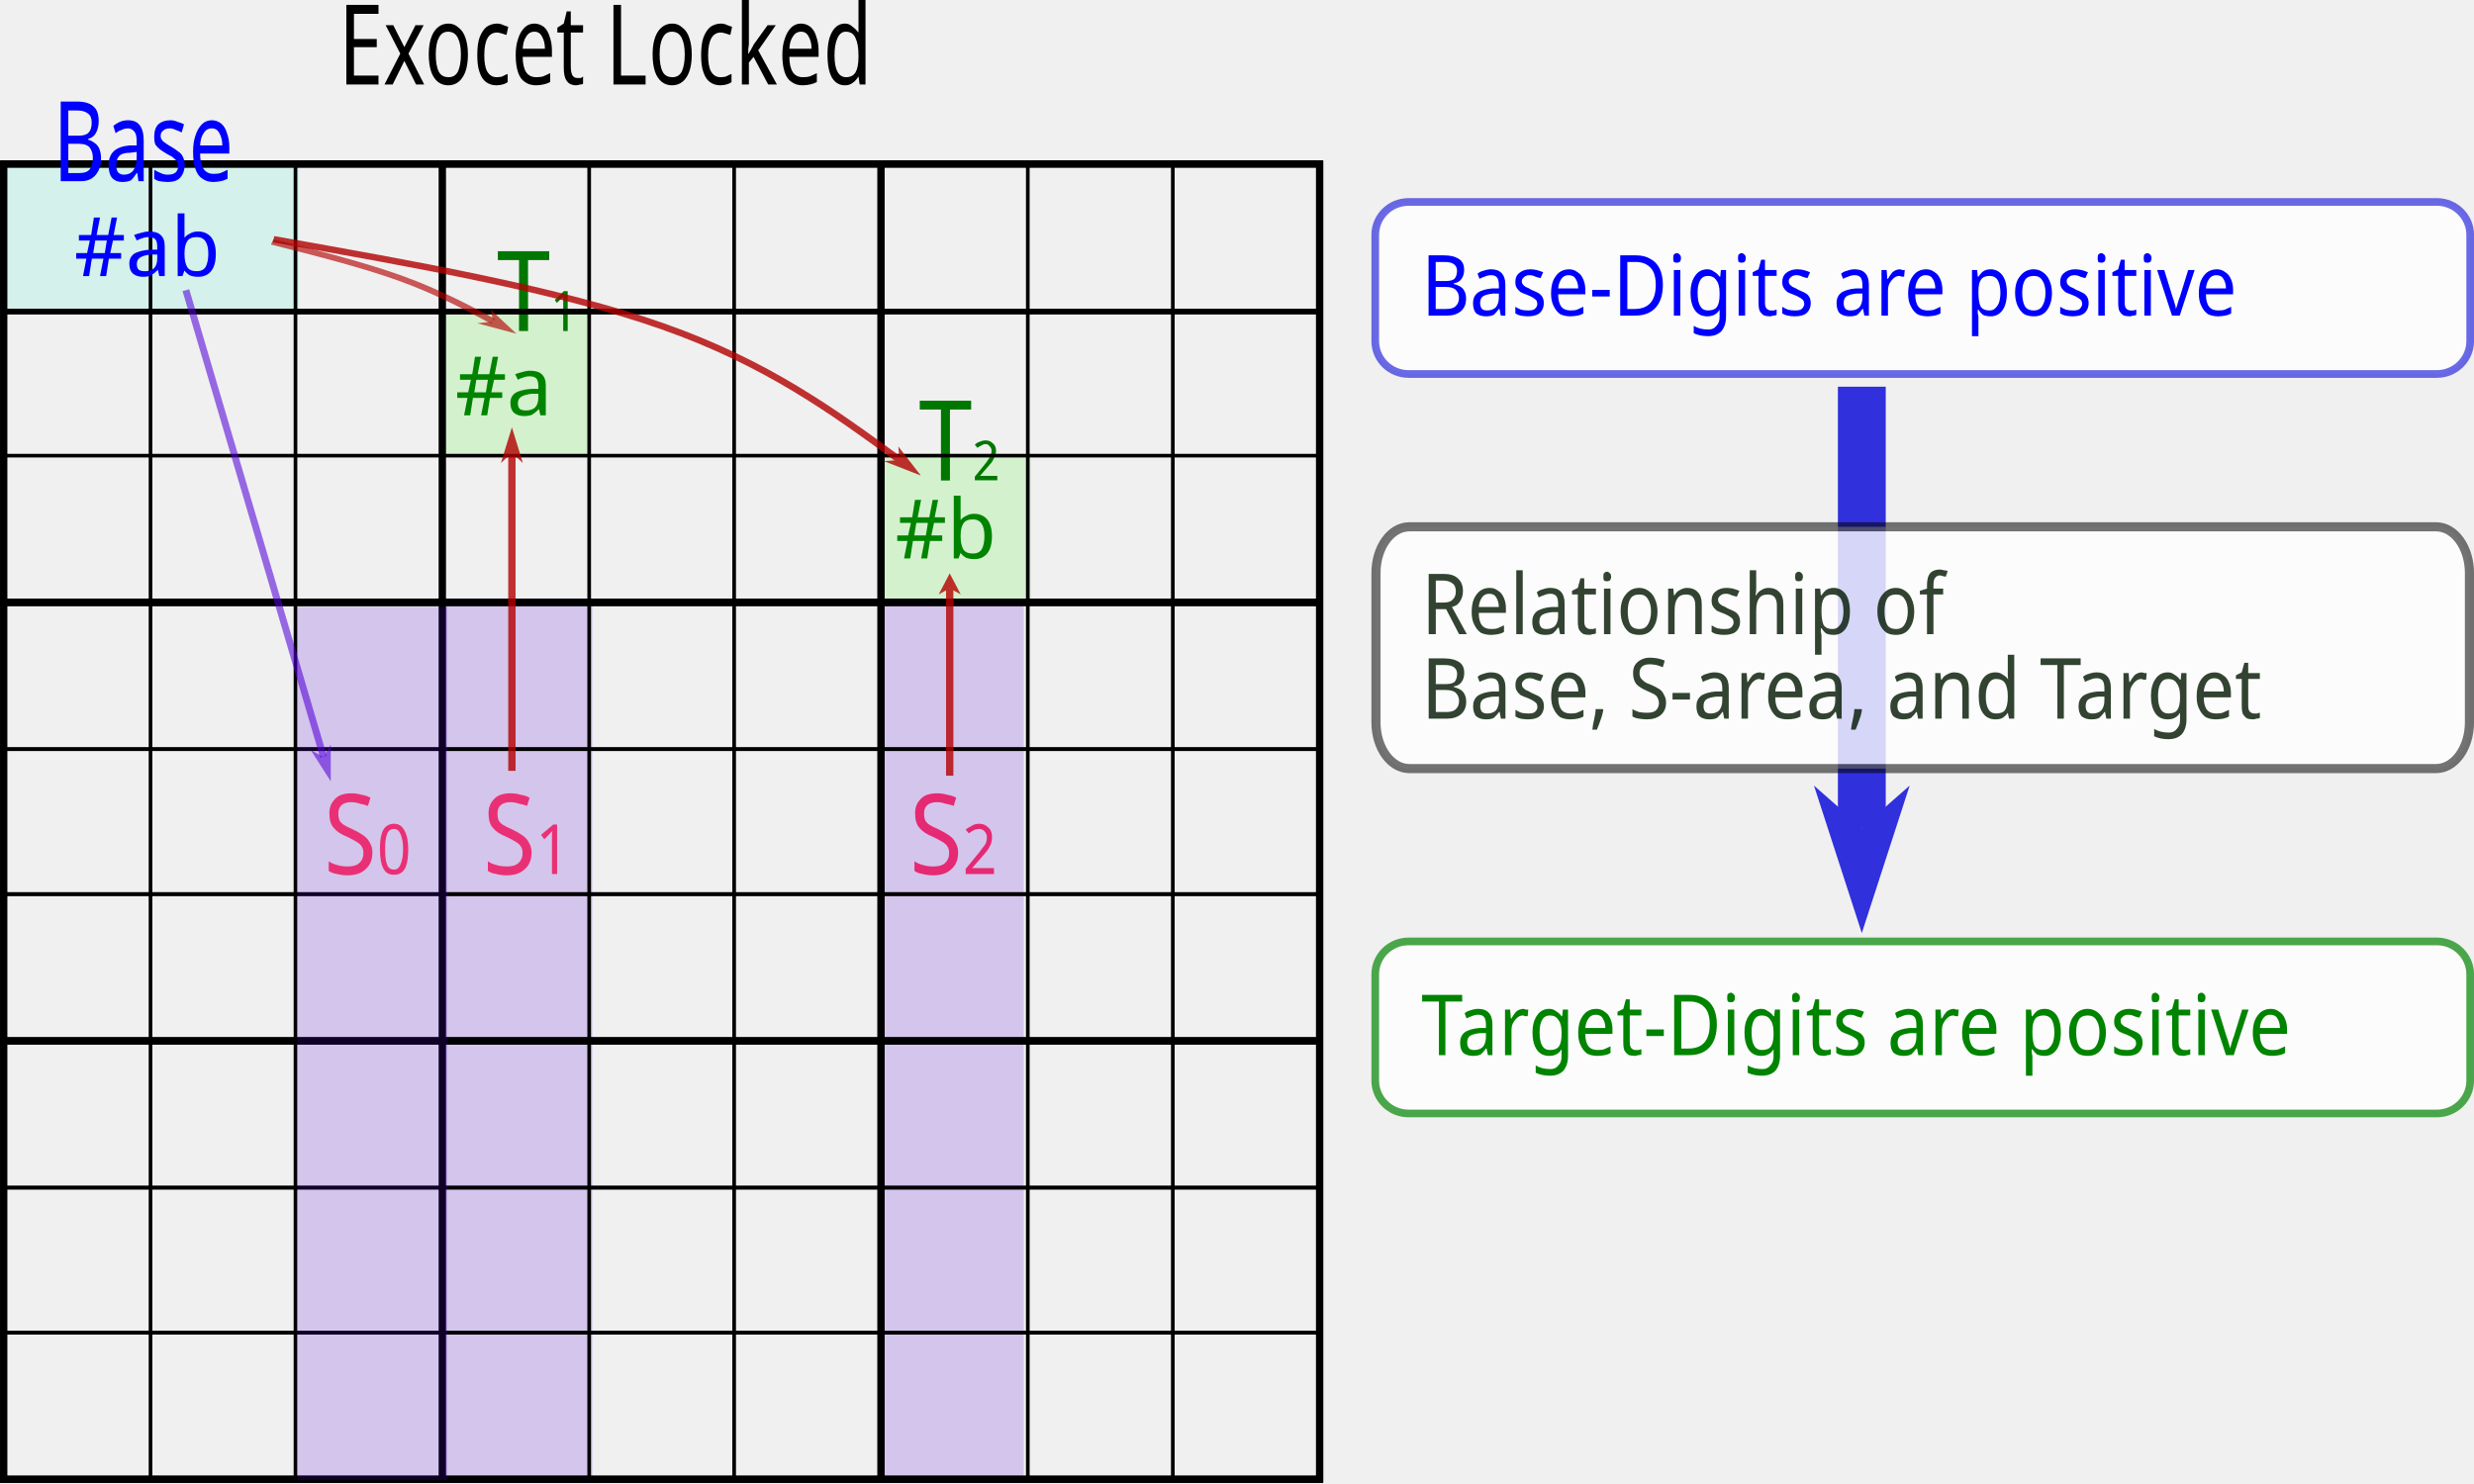
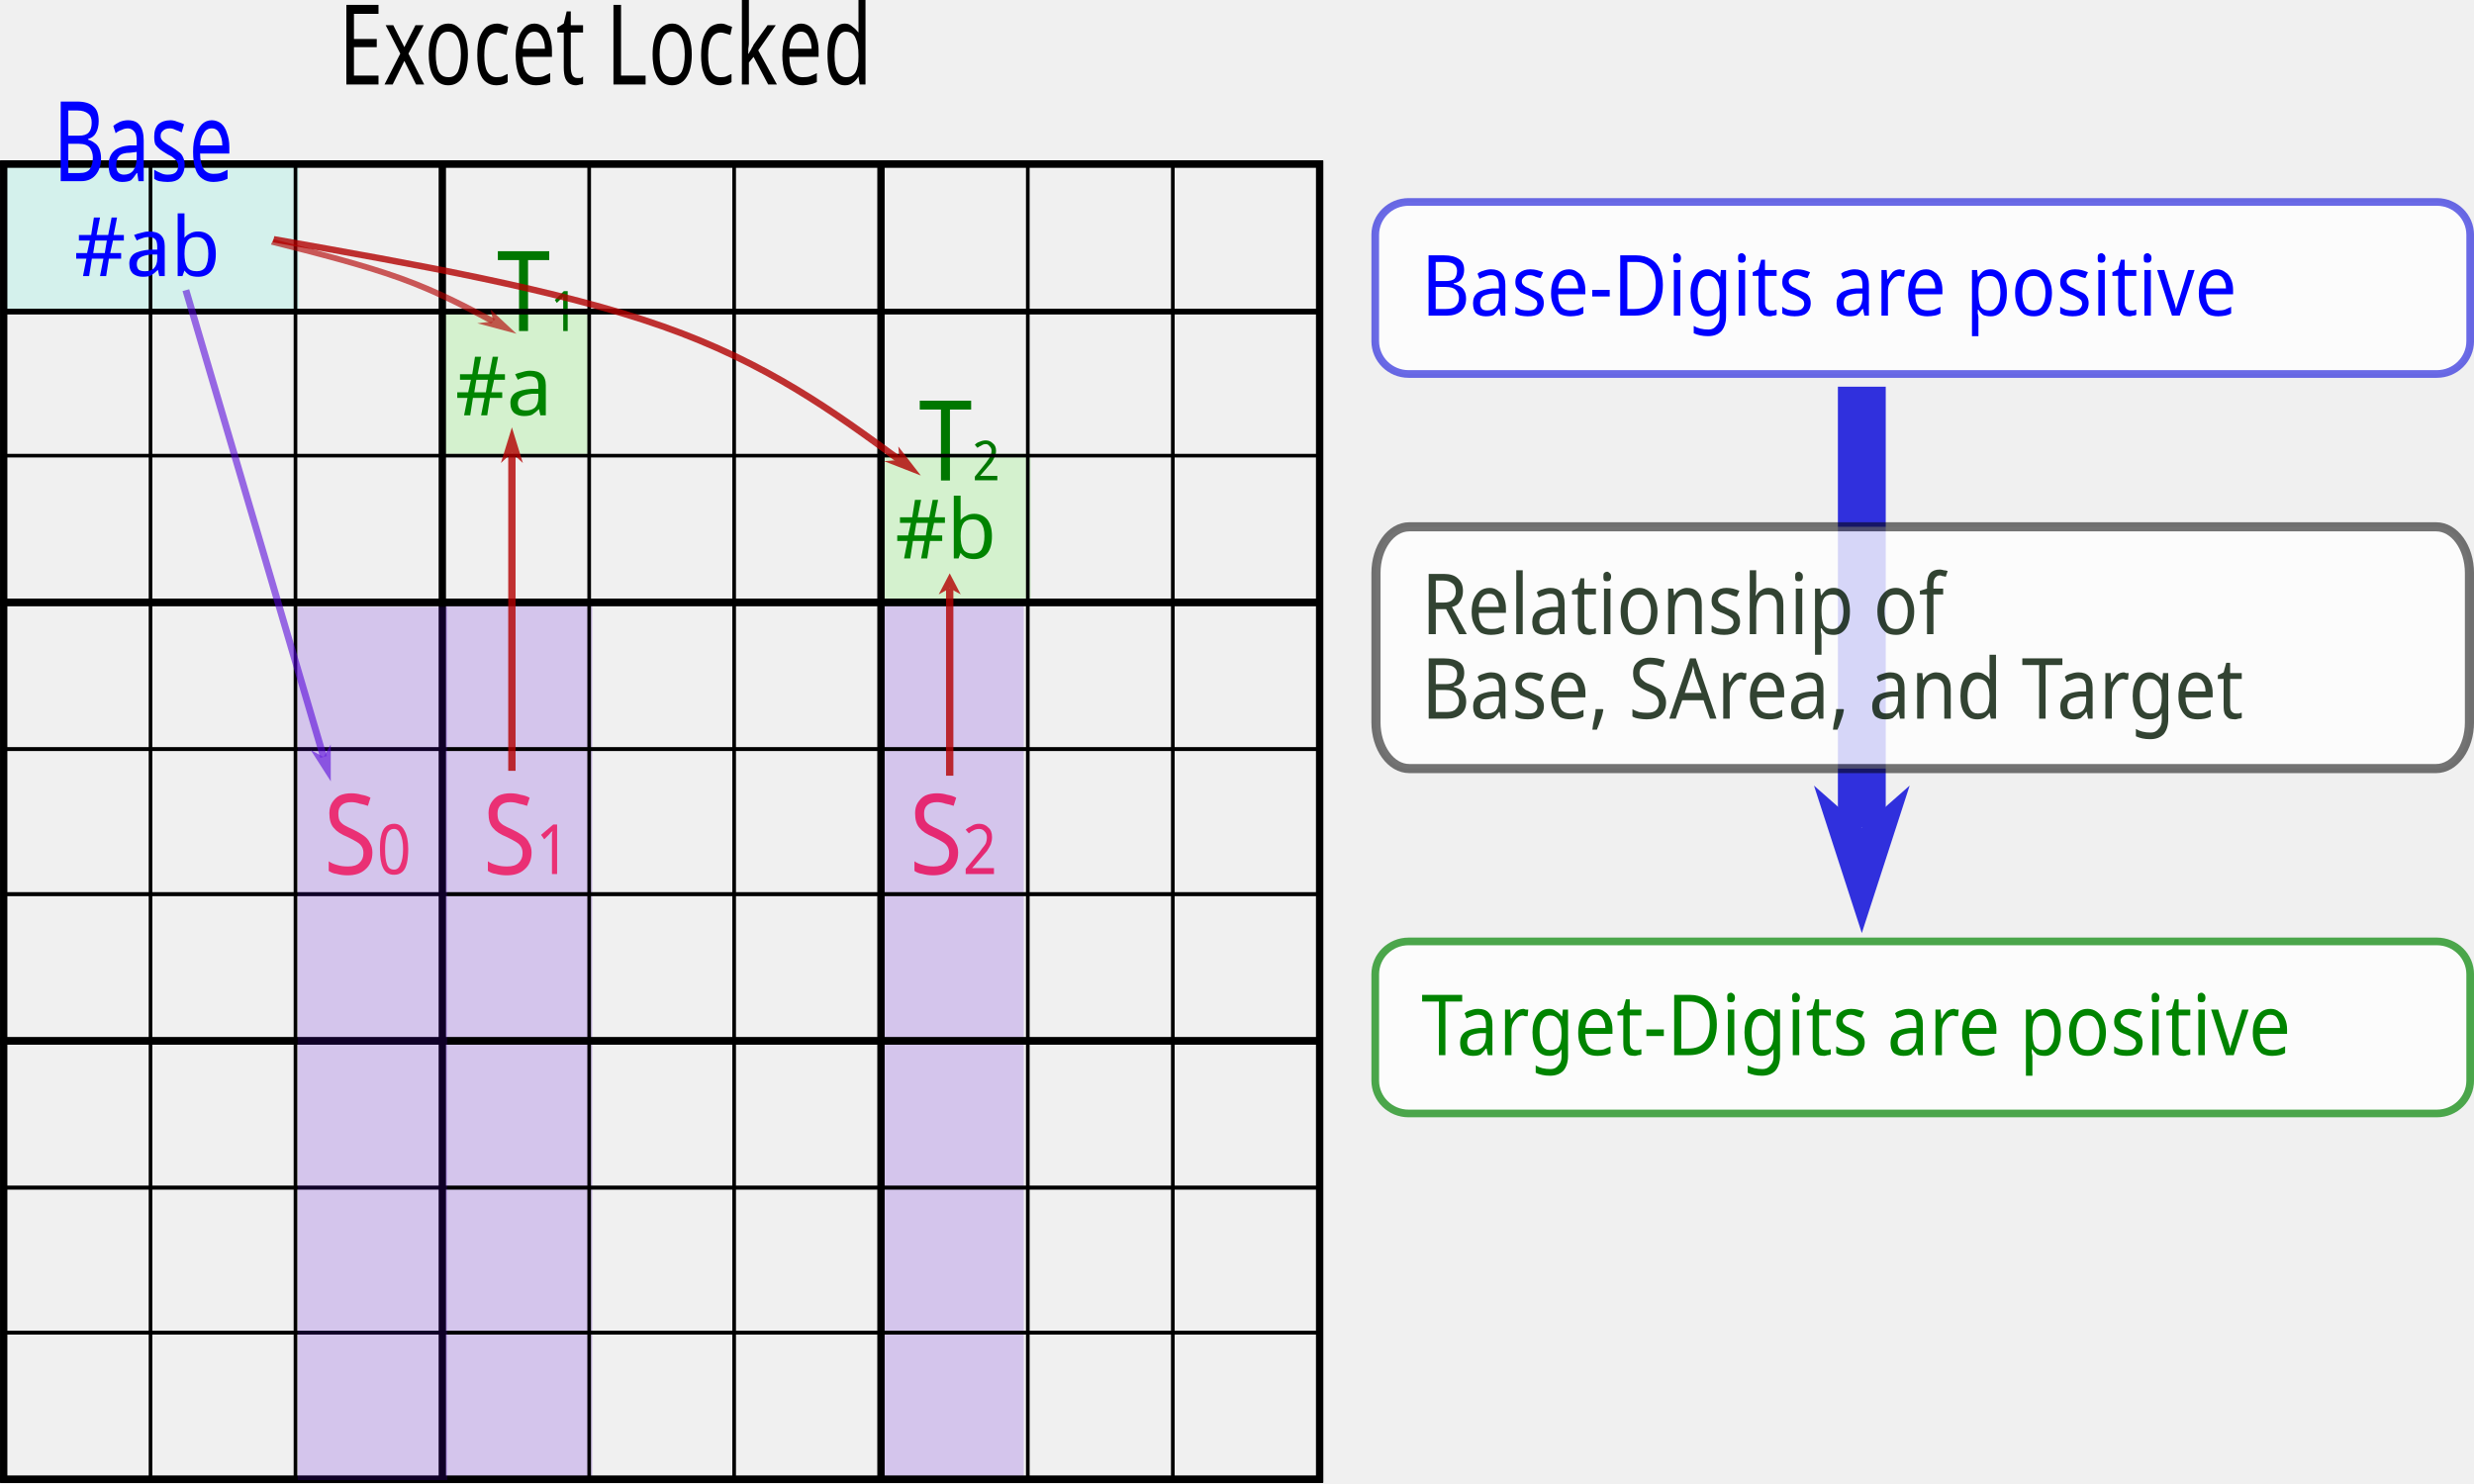
<svg xmlns="http://www.w3.org/2000/svg" width="56.094mm" height="33.634mm" viewBox="0 0 56.094 33.634" version="1.1" id="svg2358" xml:space="preserve">
  <defs id="defs2355">
    <marker style="overflow:visible" id="marker607" refX="0" refY="0" orient="auto-start-reverse" markerWidth="0.6" markerHeight="0.6" viewBox="0 0 1 1" preserveAspectRatio="xMidYMid">
      <path style="fill:context-stroke;fill-rule:evenodd;stroke:none" d="M 0,0 5,-5 -12.5,0 5,5 Z" transform="scale(-0.5)" id="path607" />
    </marker>
    <marker style="overflow:visible" id="DartArrow" refX="0" refY="0" orient="auto-start-reverse" markerWidth="0.4" markerHeight="0.4" viewBox="0 0 1 1" preserveAspectRatio="xMidYMid">
      <path style="fill:context-stroke;fill-rule:evenodd;stroke:none" d="M 0,0 5,-5 -12.5,0 5,5 Z" transform="scale(-0.5)" id="path6" />
    </marker>
  </defs>
-   <g id="layer5" transform="translate(-10.17526,-6.425089)">
-     <g id="g761">
+   <g id="layer5" transform="translate(-35.58153,-14.95566)">
+     <g id="g761" transform="translate(25.40627,8.530572)">
      <path style="opacity:0.8;fill:#0000d8;fill-opacity:1;stroke:#0000d8;stroke-width:1.085;stroke-linejoin:round;stroke-miterlimit:0.5;stroke-dasharray:none;stroke-opacity:1;marker-end:url(#DartArrow)" d="m 52.892,15.287 c 0,3.784 0,7.568 0,11.353" id="path748" transform="matrix(1,0,0,0.8809979,-0.5029944,1.727508)" />
      <rect style="opacity:0.8;fill:#5800d9;fill-opacity:0.226;stroke:none;stroke-width:0.211;stroke-linejoin:round;stroke-miterlimit:0.5;stroke-dasharray:none;stroke-dashoffset:0;stroke-opacity:1" id="rect143" width="19.838" height="3.23" x="-39.951" y="30.157" transform="rotate(-90)" />
      <rect style="opacity:0.8;fill:#5800d9;fill-opacity:0.226;stroke:none;stroke-width:0.216;stroke-linejoin:round;stroke-miterlimit:0.5;stroke-dasharray:none;stroke-dashoffset:0;stroke-opacity:1" id="rect144" width="19.806" height="3.391" x="-39.951" y="20.216" transform="rotate(-90)" />
      <rect style="opacity:0.8;fill:#58f433;fill-opacity:0.226;stroke:none;stroke-width:0.089;stroke-linejoin:round;stroke-miterlimit:0.5;stroke-dasharray:none;stroke-dashoffset:0;stroke-opacity:1" id="rect145" width="3.371" height="3.361" x="-20.087" y="30.184" transform="rotate(-90)" />
      <rect style="opacity:0.8;fill:#58f433;fill-opacity:0.226;stroke:none;stroke-width:0.086;stroke-linejoin:round;stroke-miterlimit:0.5;stroke-dasharray:none;stroke-dashoffset:0;stroke-opacity:1" id="rect149" width="3.242" height="3.296" x="-16.719" y="20.264" transform="rotate(-90)" />
      <rect style="opacity:0.8;fill:#58f4d9;fill-opacity:0.226;stroke:none;stroke-width:0.124;stroke-linejoin:round;stroke-miterlimit:0.5;stroke-dasharray:none;stroke-dashoffset:0;stroke-opacity:1" id="rect151" width="3.337" height="6.623" x="-13.484" y="10.329" transform="rotate(-90)" />
      <text xml:space="preserve" style="font-size:2.354px;font-family:sans-serif;-inkscape-font-specification:'sans-serif, Normal';fill:#007700;fill-opacity:1;stroke:none;stroke-width:0.111;stroke-linecap:square;stroke-dasharray:none;paint-order:fill markers stroke" x="33.252" y="16.147" id="text237" transform="scale(0.9322246,1.072703)">
        <tspan id="tspan234" style="fill:#007700;fill-opacity:1;stroke:none;stroke-width:0.111" x="33.252" y="16.147">T<tspan style="font-size:1.174px;fill:#007700;fill-opacity:1;stroke-width:0.111" id="tspan163">2</tspan>
        </tspan>
      </text>
      <path style="fill:none;stroke:#000000;stroke-width:0.167;stroke-linecap:square;stroke-dasharray:none;paint-order:fill markers stroke" d="m 10.267,39.976 c 29.821,0 29.821,0 29.821,0" id="path455" />
      <path style="fill:none;stroke:#000000;stroke-width:0.083;stroke-linecap:square;stroke-dasharray:none;paint-order:fill markers stroke" d="m 10.267,36.647 c 29.821,0 29.821,0 29.821,0" id="path456" />
      <path style="fill:none;stroke:#000000;stroke-width:0.083;stroke-linecap:square;stroke-dasharray:none;paint-order:fill markers stroke" d="m 10.267,33.36 c 29.821,0 29.821,0 29.821,0" id="path457" />
      <path style="fill:none;stroke:#000000;stroke-width:0.167;stroke-linecap:square;stroke-dasharray:none;paint-order:fill markers stroke" d="m 10.267,30.032 c 29.821,0 29.821,0 29.821,0" id="path459" />
      <path style="fill:none;stroke:#000000;stroke-width:0.083;stroke-linecap:square;stroke-dasharray:none;paint-order:fill markers stroke" d="m 10.267,26.703 c 29.821,0 29.821,0 29.821,0" id="path460" />
      <path style="fill:none;stroke:#000000;stroke-width:0.083;stroke-linecap:square;stroke-dasharray:none;paint-order:fill markers stroke" d="m 10.267,23.416 c 29.821,0 29.821,0 29.821,0" id="path497" />
      <path style="fill:none;stroke:#000000;stroke-width:0.167;stroke-linecap:square;stroke-dasharray:none;paint-order:fill markers stroke" d="m 10.267,20.087 c 29.821,0 29.821,0 29.821,0" id="path498" />
      <path style="fill:none;stroke:#000000;stroke-width:0.083;stroke-linecap:square;stroke-dasharray:none;paint-order:fill markers stroke" d="m 10.267,16.759 c 29.821,0 29.821,0 29.821,0" id="path499" />
      <path style="fill:none;stroke:#000000;stroke-width:0.083;stroke-linecap:square;stroke-dasharray:none;paint-order:fill markers stroke" d="m 10.267,13.472 c 29.821,0 29.821,0 29.821,0" id="path500" />
      <path style="fill:none;stroke:#000000;stroke-width:0.167;stroke-linecap:square;stroke-dasharray:none;paint-order:fill markers stroke" d="m 10.267,10.143 c 29.821,0 29.821,0 29.821,0" id="path501" />
      <path style="fill:none;stroke:#000000;stroke-width:0.167;stroke-linecap:square;stroke-dasharray:none;paint-order:fill markers stroke" d="m 10.259,10.151 c 0,29.817 0,29.817 0,29.817" id="path502" />
      <path style="fill:none;stroke:#000000;stroke-width:0.083;stroke-linecap:square;stroke-dasharray:none;paint-order:fill markers stroke" d="m 13.588,10.151 c 0,29.817 0,29.817 0,29.817" id="path503" />
      <path style="fill:none;stroke:#000000;stroke-width:0.083;stroke-linecap:square;stroke-dasharray:none;paint-order:fill markers stroke" d="m 16.875,10.151 c 0,29.817 0,29.817 0,29.817" id="path504" />
      <path style="fill:none;stroke:#000000;stroke-width:0.167;stroke-linecap:square;stroke-dasharray:none;paint-order:fill markers stroke" d="m 20.204,10.151 c 0,29.817 0,29.817 0,29.817" id="path505" />
      <path style="fill:none;stroke:#000000;stroke-width:0.083;stroke-linecap:square;stroke-dasharray:none;paint-order:fill markers stroke" d="m 23.534,10.151 c 0,29.817 0,29.817 0,29.817" id="path506" />
      <path style="fill:none;stroke:#000000;stroke-width:0.083;stroke-linecap:square;stroke-dasharray:none;paint-order:fill markers stroke" d="m 26.821,10.151 c 0,29.817 0,29.817 0,29.817" id="path508" />
      <path style="fill:none;stroke:#000000;stroke-width:0.167;stroke-linecap:square;stroke-dasharray:none;paint-order:fill markers stroke" d="m 30.15,10.151 c 0,29.817 0,29.817 0,29.817" id="path509" />
      <path style="fill:none;stroke:#000000;stroke-width:0.083;stroke-linecap:square;stroke-dasharray:none;paint-order:fill markers stroke" d="m 33.479,10.151 c 0,29.817 0,29.817 0,29.817" id="path510" />
      <path style="fill:none;stroke:#000000;stroke-width:0.083;stroke-linecap:square;stroke-dasharray:none;paint-order:fill markers stroke" d="m 36.767,10.151 c 0,29.817 0,29.817 0,29.817" id="path511" />
      <path style="fill:none;stroke:#000000;stroke-width:0.167;stroke-linecap:square;stroke-dasharray:none;paint-order:fill markers stroke" d="m 40.096,10.151 c 0,29.817 0,29.817 0,29.817" id="path512" />
      <path style="fill:none;stroke:#000000;stroke-width:0.167;stroke-linecap:square;stroke-dasharray:none;paint-order:fill markers stroke" d="m 10.267,39.976 c 29.821,0 29.821,0 29.821,0" id="path513" />
      <path style="fill:none;stroke:#000000;stroke-width:0.083;stroke-linecap:square;stroke-dasharray:none;paint-order:fill markers stroke" d="m 10.267,36.647 c 29.821,0 29.821,0 29.821,0" id="path514" />
      <path style="fill:none;stroke:#000000;stroke-width:0.083;stroke-linecap:square;stroke-dasharray:none;paint-order:fill markers stroke" d="m 10.267,33.36 c 29.821,0 29.821,0 29.821,0" id="path515" />
      <path style="fill:none;stroke:#000000;stroke-width:0.167;stroke-linecap:square;stroke-dasharray:none;paint-order:fill markers stroke" d="m 10.267,30.032 c 29.821,0 29.821,0 29.821,0" id="path516" />
      <path style="fill:none;stroke:#000000;stroke-width:0.083;stroke-linecap:square;stroke-dasharray:none;paint-order:fill markers stroke" d="m 10.267,26.703 c 29.821,0 29.821,0 29.821,0" id="path517" />
      <path style="fill:none;stroke:#000000;stroke-width:0.083;stroke-linecap:square;stroke-dasharray:none;paint-order:fill markers stroke" d="m 10.267,23.416 c 29.821,0 29.821,0 29.821,0" id="path518" />
      <path style="fill:none;stroke:#000000;stroke-width:0.167;stroke-linecap:square;stroke-dasharray:none;paint-order:fill markers stroke" d="m 10.267,20.087 c 29.821,0 29.821,0 29.821,0" id="path519" />
      <path style="fill:none;stroke:#000000;stroke-width:0.167;stroke-linecap:square;stroke-dasharray:none;paint-order:fill markers stroke" d="m 10.267,10.143 c 29.821,0 29.821,0 29.821,0" id="path524" />
      <text xml:space="preserve" style="font-size:2.142px;font-family:sans-serif;-inkscape-font-specification:'sans-serif, Normal';fill:#0000ff;fill-opacity:1;stroke:none;stroke-width:0.101;stroke-linecap:square;stroke-dasharray:none;paint-order:fill markers stroke" x="13.419" y="8.933" id="text616" transform="scale(0.8480841,1.179128)">
        <tspan id="tspan616" style="fill:#0000ff;fill-opacity:1;stroke:none;stroke-width:0.101" x="13.419" y="8.933">Base<tspan style="font-size:1.068px;stroke-width:0.101" id="tspan602" />
        </tspan>
      </text>
      <text xml:space="preserve" style="font-size:2.354px;font-family:sans-serif;-inkscape-font-specification:'sans-serif, Normal';fill:#007700;fill-opacity:1;stroke:none;stroke-width:0.111;stroke-linecap:square;stroke-dasharray:none;paint-order:fill markers stroke" x="22.993" y="12.99" id="text626" transform="scale(0.9322246,1.072703)">
        <tspan id="tspan623" style="fill:#007700;fill-opacity:1;stroke:none;stroke-width:0.111" x="22.993" y="12.99">T<tspan style="font-size:1.174px;fill:#007700;fill-opacity:1;stroke-width:0.111" id="tspan617">1</tspan>
        </tspan>
      </text>
      <path style="fill:none;stroke:#000000;stroke-width:0.083;stroke-linecap:square;stroke-dasharray:none;paint-order:fill markers stroke" d="m 10.267,13.472 c 29.821,0 29.821,0 29.821,0" id="path646" />
      <text xml:space="preserve" style="font-size:2.354px;font-family:sans-serif;-inkscape-font-specification:'sans-serif, Normal';fill:#ee145d;fill-opacity:0.835;stroke:none;stroke-width:0.111;stroke-linecap:square;stroke-dasharray:none;paint-order:fill markers stroke" x="22.657" y="24.466" id="text650" transform="scale(0.9322246,1.072703)">
        <tspan id="tspan650" style="fill:#ee145d;fill-opacity:0.835;stroke:none;stroke-width:0.111" x="22.657" y="24.466">S<tspan style="font-size:1.467px;fill:#ee145d;fill-opacity:0.835;stroke-width:0.111" id="tspan647">1</tspan>
        </tspan>
      </text>
      <text xml:space="preserve" style="font-size:2.354px;font-family:sans-serif;-inkscape-font-specification:'sans-serif, Normal';fill:#e81260;fill-opacity:0.867;stroke:none;stroke-width:0.111;stroke-linecap:square;stroke-dasharray:none;paint-order:fill markers stroke" x="33.033" y="24.466" id="text653" transform="scale(0.9322246,1.072703)">
        <tspan id="tspan652" style="fill:#e81260;fill-opacity:0.867;stroke:none;stroke-width:0.111" x="33.033" y="24.466">S<tspan style="font-size:1.467px;fill:#e81260;fill-opacity:0.867;stroke-width:0.111" id="tspan651">2</tspan>
        </tspan>
      </text>
      <path style="fill:none;stroke:#000000;stroke-width:0.083;stroke-linecap:square;stroke-dasharray:none;paint-order:fill markers stroke" d="m 10.267,13.516 c 29.821,0 29.821,0 29.821,0" id="path653" />
      <rect style="opacity:0.8;fill:#5800d9;fill-opacity:0.226;stroke:none;stroke-width:0.216;stroke-linejoin:round;stroke-miterlimit:0.5;stroke-dasharray:none;stroke-dashoffset:0;stroke-opacity:1" id="rect660" width="19.806" height="3.391" x="-39.993" y="16.927" transform="rotate(-90)" />
      <text xml:space="preserve" style="font-size:2.354px;font-family:sans-serif;-inkscape-font-specification:'sans-serif, Normal';fill:#ee145d;fill-opacity:0.835;stroke:none;stroke-width:0.111;stroke-linecap:square;stroke-dasharray:none;paint-order:fill markers stroke" x="18.787" y="24.466" id="text666" transform="scale(0.9322246,1.072703)">
        <tspan id="tspan666" style="fill:#ee145d;fill-opacity:0.835;stroke:none;stroke-width:0.111" x="18.787" y="24.466">S<tspan style="font-size:1.467px;fill:#ee145d;fill-opacity:0.835;stroke-width:0.111" id="tspan664">0</tspan>
        </tspan>
      </text>
      <path style="opacity:0.8;fill:none;stroke:#b20000;stroke-width:0.343;stroke-linejoin:round;stroke-miterlimit:0.5;stroke-dasharray:none;stroke-opacity:0.8;marker-end:url(#marker607)" d="m 190.77,237.242 c 2.041,0.701 4.082,1.403 5.735,2.21 1.653,0.808 2.918,1.722 4.183,2.636" id="path686" transform="matrix(0.5053085,0,0,0.3721902,-80.05068,-76.3888)" />
      <path style="opacity:0.8;fill:none;stroke:#b20000;stroke-width:0.318;stroke-linejoin:round;stroke-miterlimit:0.5;stroke-dasharray:none;stroke-opacity:1;marker-end:url(#marker607)" d="m 190.733,236.866 c 6.099,1.252 12.197,2.505 16.661,4.333 4.464,1.828 7.294,4.233 10.125,6.637" id="path688" transform="matrix(0.5298929,0,0,0.4564324,-84.68993,-96.26256)" />
      <path style="opacity:0.8;fill:#3372ad;fill-opacity:0.535;stroke:#5300d8;stroke-width:0.3;stroke-linejoin:round;stroke-miterlimit:0.5;stroke-dasharray:none;stroke-opacity:0.718;marker-end:url(#marker607)" d="m 188.077,240.356 c 1.983,6.907 3.967,13.814 5.95,20.72" id="path689" transform="matrix(0.5247754,0,0,0.5109597,-84.30845,-109.8063)" />
      <path style="opacity:0.8;fill:#3372ad;fill-opacity:0.535;stroke:#b40000;stroke-width:0.3;stroke-linejoin:round;stroke-miterlimit:0.5;stroke-dasharray:none;stroke-opacity:1;marker-end:url(#marker607)" d="m 200.616,260.439 c 0,-4.675 0,-9.351 0,-14.026" id="path690" transform="matrix(0.5541468,0,0,0.5141832,-89.38904,-110.0065)" />
      <path style="opacity:0.8;fill:#3372ad;fill-opacity:0.535;stroke:#b40000;stroke-width:0.3;stroke-linejoin:round;stroke-miterlimit:0.5;stroke-dasharray:none;stroke-opacity:1;marker-end:url(#marker607)" d="m 200.616,260.439 c 0,-4.675 0,-9.351 0,-14.026" id="path691" transform="matrix(0.5541468,0,0,0.3029545,-79.46225,-54.883)" />
      <g id="g758" transform="translate(-0.07320013)">
        <rect style="opacity:0.8;fill:#ffffff;fill-opacity:1;stroke:#0000d8;stroke-width:0.174;stroke-linejoin:round;stroke-miterlimit:0.5;stroke-dasharray:none;stroke-opacity:0.718" id="rect691" width="24.826" height="3.902" x="41.43" y="11.005" rx="0.756" ry="0.745" />
        <text xml:space="preserve" style="font-size:1.798px;line-height:1;font-family:sans-serif;-inkscape-font-specification:'sans-serif, Normal';fill:#0000ff;fill-opacity:1;stroke:none;stroke-width:0.085;stroke-linecap:square;stroke-dasharray:none;stroke-opacity:1;paint-order:fill markers stroke" x="45.294" y="12.738" id="text700" transform="scale(0.9378548,1.066263)">
          <tspan style="line-height:1;fill:#0000ff;fill-opacity:1;stroke:none;stroke-width:0.085;stroke-opacity:1" x="45.294" y="12.738" id="tspan743">Base-Digits are positive</tspan>
        </text>
      </g>
      <g id="g759" transform="translate(-0.1368313,-0.00134609)">
        <rect style="opacity:0.8;fill:#ffffff;fill-opacity:1;stroke:#000000;stroke-width:0.207;stroke-linejoin:round;stroke-miterlimit:0.5;stroke-dasharray:none;stroke-opacity:0.67" id="rect740" width="24.793" height="5.483" x="41.51" y="18.374" rx="0.755" ry="1.047" />
        <text xml:space="preserve" style="font-size:1.798px;line-height:1;font-family:sans-serif;-inkscape-font-specification:'sans-serif, Normal';fill:#001600;fill-opacity:0.8;stroke:none;stroke-width:0.2;stroke-linecap:square;stroke-dasharray:none;stroke-opacity:1;paint-order:fill markers stroke" x="45.363" y="19.514" id="text740" transform="scale(0.9378548,1.066263)">
          <tspan style="line-height:1;fill:#001600;fill-opacity:0.8;stroke:none;stroke-width:0.2;stroke-dasharray:none;stroke-opacity:1" x="45.363" y="19.514" id="tspan740">Relationship of</tspan>
-           <tspan style="line-height:1;fill:#001600;fill-opacity:0.8;stroke:none;stroke-width:0.2;stroke-dasharray:none;stroke-opacity:1" x="45.363" y="21.311" id="tspan744">Base, S-area, and Target</tspan>
+           <tspan style="line-height:1;fill:#001600;fill-opacity:0.8;stroke:none;stroke-width:0.2;stroke-dasharray:none;stroke-opacity:1" x="45.363" y="21.311" id="tspan744">Base, SArea, and Target</tspan>
        </text>
      </g>
      <g id="g760" transform="translate(-0.07320013)">
        <rect style="opacity:0.8;fill:#ffffff;fill-opacity:1;stroke:#1c911c;stroke-width:0.174;stroke-linejoin:round;stroke-miterlimit:0.5;stroke-dasharray:none;stroke-opacity:0.973" id="rect744" width="24.826" height="3.902" x="41.43" y="27.776" rx="0.756" ry="0.745" />
        <text xml:space="preserve" style="font-size:1.798px;line-height:1;font-family:sans-serif;-inkscape-font-specification:'sans-serif, Normal';fill:#008400;fill-opacity:1;stroke:none;stroke-width:0.085;stroke-linecap:square;stroke-dasharray:none;stroke-opacity:1;paint-order:fill markers stroke" x="45.294" y="28.467" id="text746" transform="scale(0.9378548,1.066263)">
          <tspan style="line-height:1;fill:#008400;fill-opacity:1;stroke:none;stroke-width:0.085;stroke-opacity:1" x="45.294" y="28.467" id="tspan746">Target-Digits are positive</tspan>
        </text>
      </g>
      <text xml:space="preserve" style="font-size:1.838px;font-family:sans-serif;-inkscape-font-specification:'sans-serif, Normal';fill:#0000ff;fill-opacity:1;stroke:none;stroke-width:0.087;stroke-linecap:square;stroke-dasharray:none;paint-order:fill markers stroke" x="11.995" y="12.539" id="text754" transform="scale(0.9883487,1.011789)">
        <tspan id="tspan754" style="fill:#0000ff;fill-opacity:1;stroke:none;stroke-width:0.087" x="11.995" y="12.539">#ab</tspan>
      </text>
      <text xml:space="preserve" style="font-size:1.838px;font-family:sans-serif;-inkscape-font-specification:'sans-serif, Normal';fill:#0000ff;fill-opacity:1;stroke:none;stroke-width:0.087;stroke-linecap:square;stroke-dasharray:none;paint-order:fill markers stroke" x="20.74" y="15.659" id="text758" transform="scale(0.9883487,1.011789)">
        <tspan id="tspan758" style="fill:#008400;fill-opacity:1;stroke:none;stroke-width:0.087;stroke-opacity:1" x="20.74" y="15.659">#a</tspan>
      </text>
      <text xml:space="preserve" style="font-size:1.838px;font-family:sans-serif;-inkscape-font-specification:'sans-serif, Normal';fill:#0000ff;fill-opacity:1;stroke:none;stroke-width:0.087;stroke-linecap:square;stroke-dasharray:none;paint-order:fill markers stroke" x="30.831" y="18.867" id="text758-9" transform="scale(0.9883487,1.011789)">
        <tspan id="tspan758-4" style="fill:#008400;fill-opacity:1;stroke:none;stroke-width:0.087;stroke-opacity:1" x="30.831" y="18.867">#b</tspan>
      </text>
      <text xml:space="preserve" style="font-size:2.142px;font-family:sans-serif;-inkscape-font-specification:'sans-serif, Normal';fill:#000000;fill-opacity:1;stroke:none;stroke-width:0.101;stroke-linecap:square;stroke-dasharray:none;paint-order:fill markers stroke" x="21.056" y="7.076" id="text761" transform="scale(0.8480841,1.179128)">
        <tspan id="tspan761" style="fill:#000000;fill-opacity:1;stroke:none;stroke-width:0.101" x="21.056" y="7.076">Exocet Locked</tspan>
      </text>
    </g>
  </g>
</svg>
